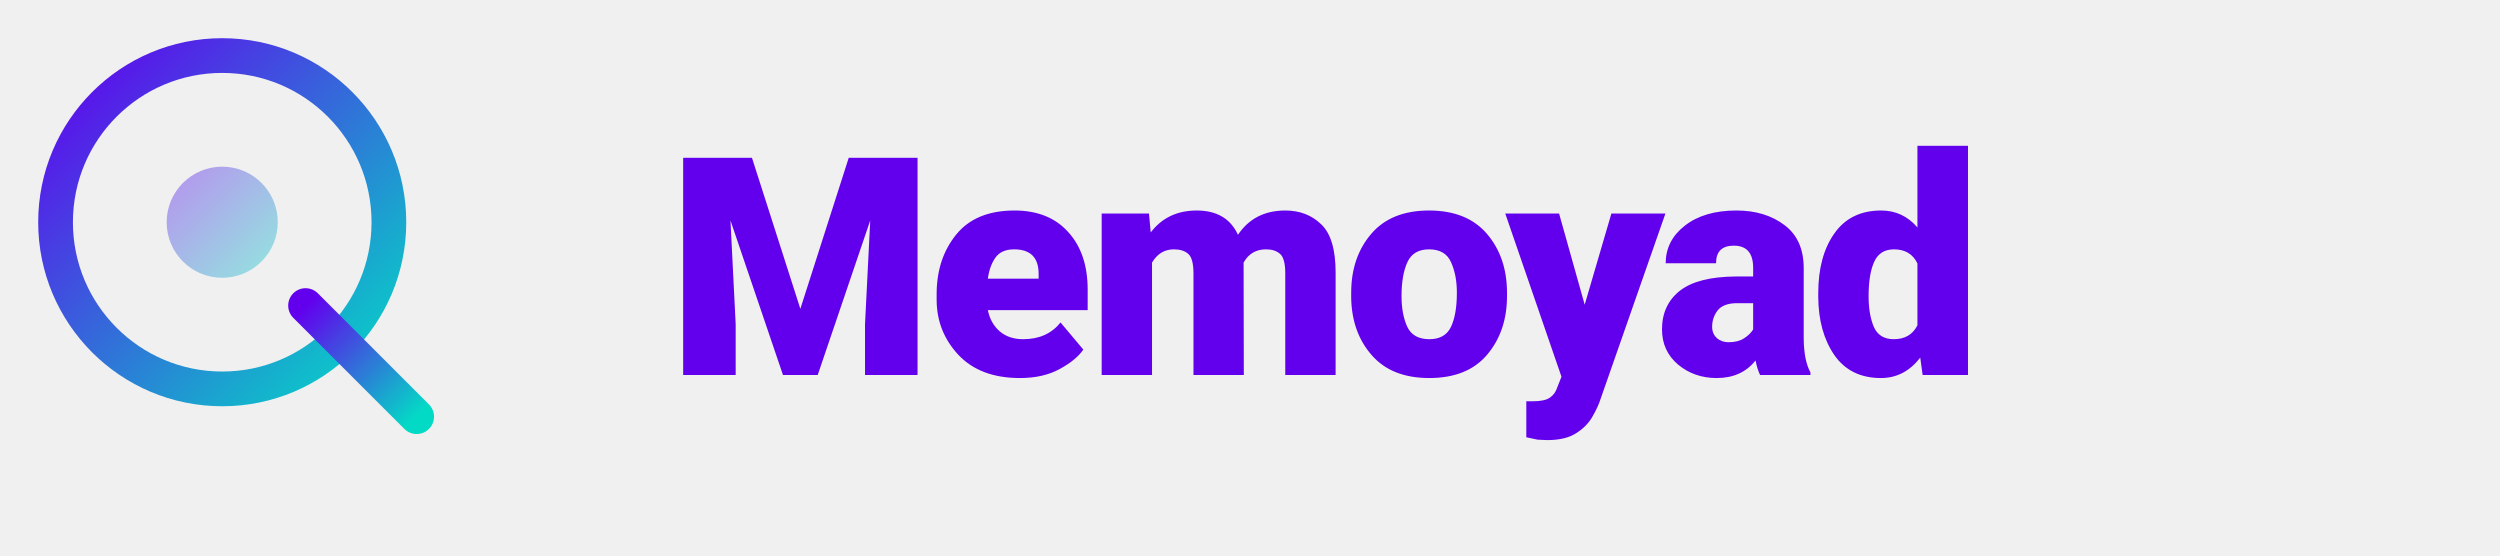
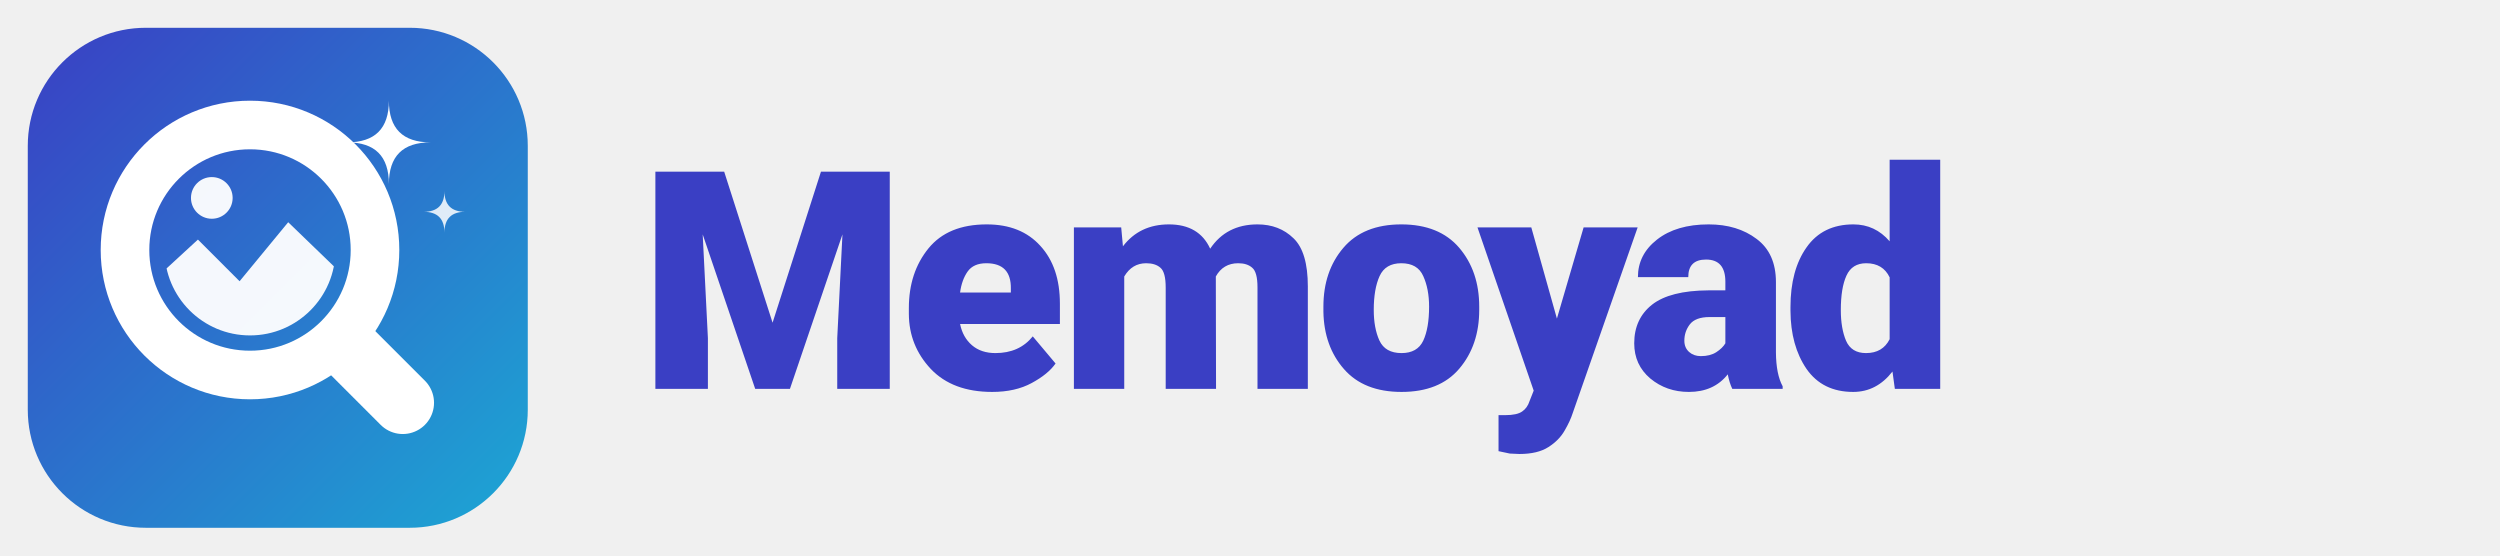
- <svg xmlns="http://www.w3.org/2000/svg" viewBox="0 0 180 40" fill="none" aria-hidden="true">
+ <svg xmlns="http://www.w3.org/2000/svg" viewBox="0 0 180 40" fill="none" role="img" aria-label="Memoyad">
  <defs>
-     <linearGradient id="memoyadGrad" x1="0%" y1="0%" x2="100%" y2="100%">
-       <stop offset="0%" style="stop-color:#6200EE" />
-       <stop offset="100%" style="stop-color:#03DAC5" />
+     <linearGradient id="memoyadGrad" x1="18" y1="18" x2="90" y2="90" gradientUnits="userSpaceOnUse">
+       <stop offset="0" stop-color="#3A3FC4" />
+       <stop offset="1" stop-color="#1CA7D4" />
    </linearGradient>
+     <clipPath id="memoyadLens">
+       <path d="M37.7,50 a12.3,12.3 0 1,1 24.6,0 a12.3,12.3 0 1,1 -24.6,0 Z" />
+     </clipPath>
  </defs>
-   <g transform="translate(2, 2)">
-     <circle cx="14" cy="14" r="12" stroke="url(#memoyadGrad)" stroke-width="2.5" fill="none" />
-     <path d="M 20 20 L 28 28" stroke="url(#memoyadGrad)" stroke-width="2.5" stroke-linecap="round" />
-     <circle cx="14" cy="14" r="4" fill="url(#memoyadGrad)" opacity="0.4" />
+   <g transform="translate(2,2) scale(0.5) translate(-18,-18)">
+     <rect x="18" y="18" width="72" height="72" rx="17" fill="url(#memoyadGrad)" />
+     <path d="M32,50 a18,18 0 1,1 36,0 a18,18 0 1,1 -36,0 Z" fill="none" stroke="#FFFFFF" stroke-width="7" />
+     <path d="M63.79,63.79 L72,72" stroke="#FFFFFF" stroke-width="9" stroke-linecap="round" />
+     <g clip-path="url(#memoyadLens)" fill="#FFFFFF" fill-opacity="0.95">
+       <path d="M30,70 L30,60 L42.5,48.5 L48.5,54.5 L55.5,46 L70,60 L70,70 Z" />
+       <path d="M41.5,42.5 a3,3 0 1,1 6,0 a3,3 0 1,1 -6,0 Z" />
+     </g>
+     <path d="M70,28.5 Q70,34.5 76,34.5 Q70,34.5 70,40.5 Q70,34.5 64,34.5 Q70,34.5 70,28.5 Z" fill="#FFFFFF" />
+     <path d="M78,41.5 Q78,44.5 81,44.5 Q78,44.5 78,47.5 Q78,44.5 75,44.5 Q78,44.5 78,41.5 Z" fill="#FFFFFF" fill-opacity="0.85" />
  </g>
-   <text x="48" y="27" font-family="-apple-system, BlinkMacSystemFont, 'Segoe UI', Roboto, sans-serif" font-size="22" font-weight="800" letter-spacing="-0.5" fill="#6200EE">Memoyad</text>
+   <text x="46" y="28" font-family="-apple-system, BlinkMacSystemFont, 'Segoe UI', Roboto, sans-serif" font-size="22" font-weight="800" letter-spacing="-0.5" fill="#3A3FC4">Memoyad</text>
</svg>
